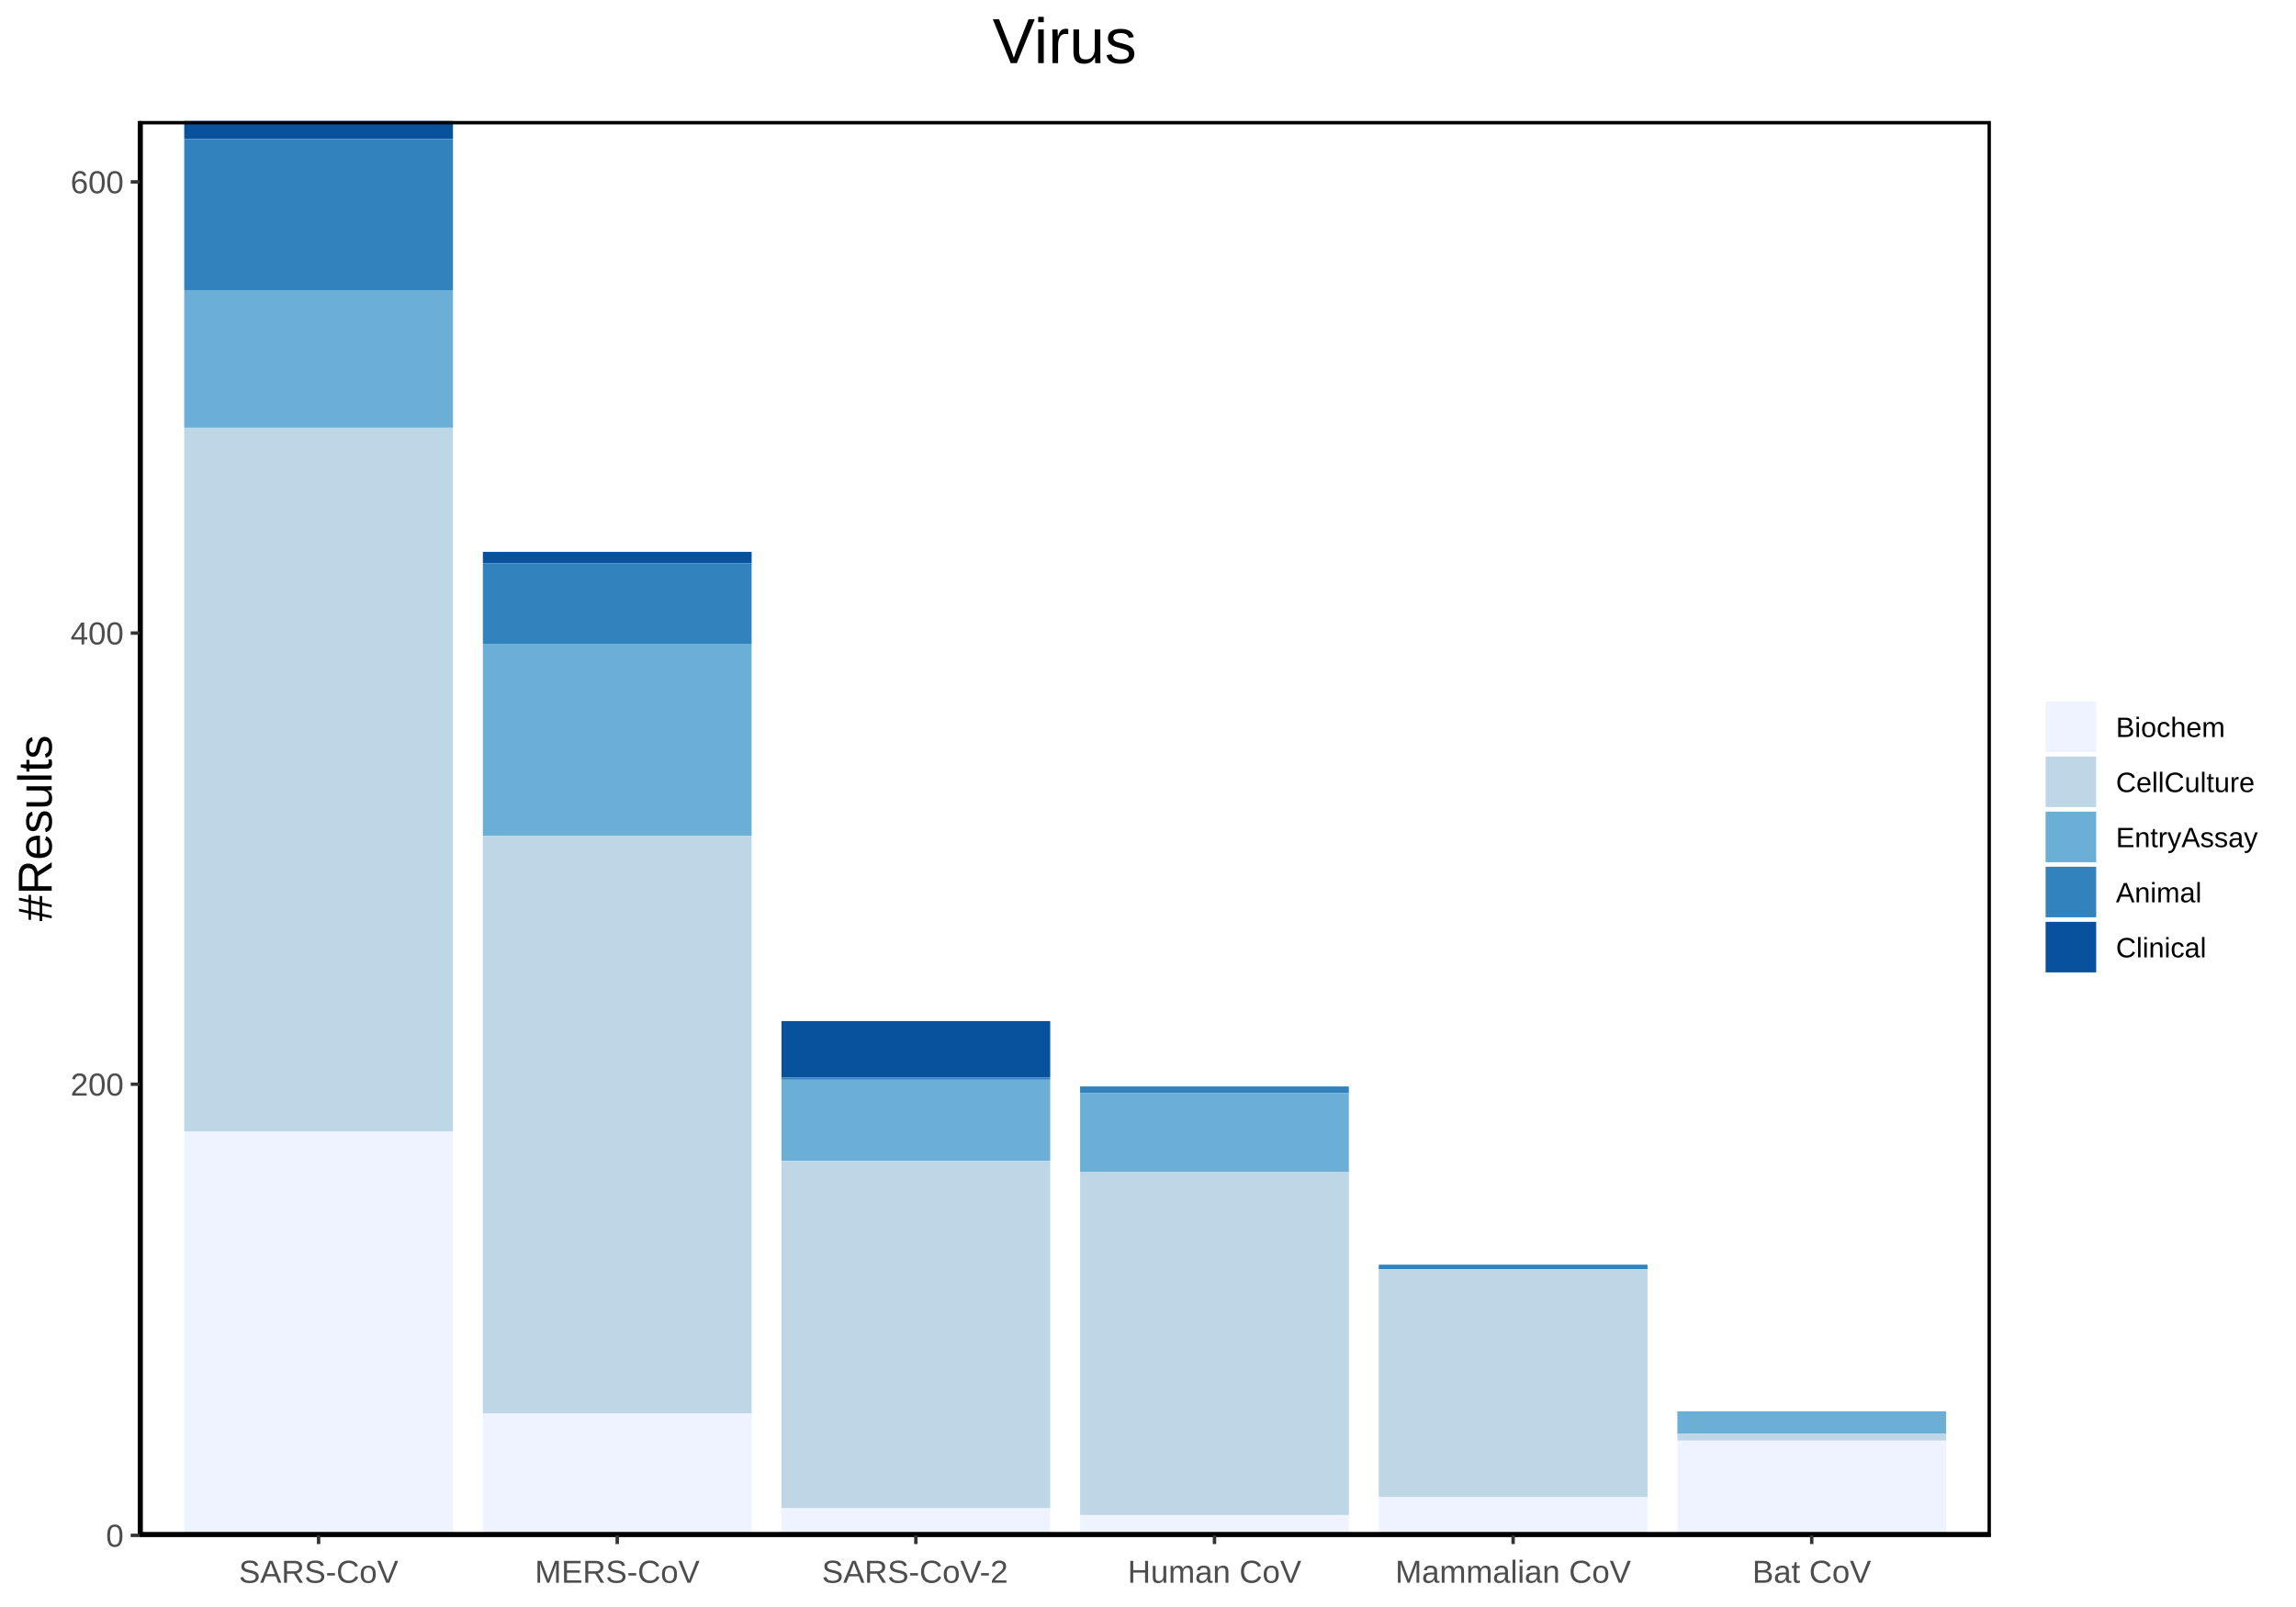
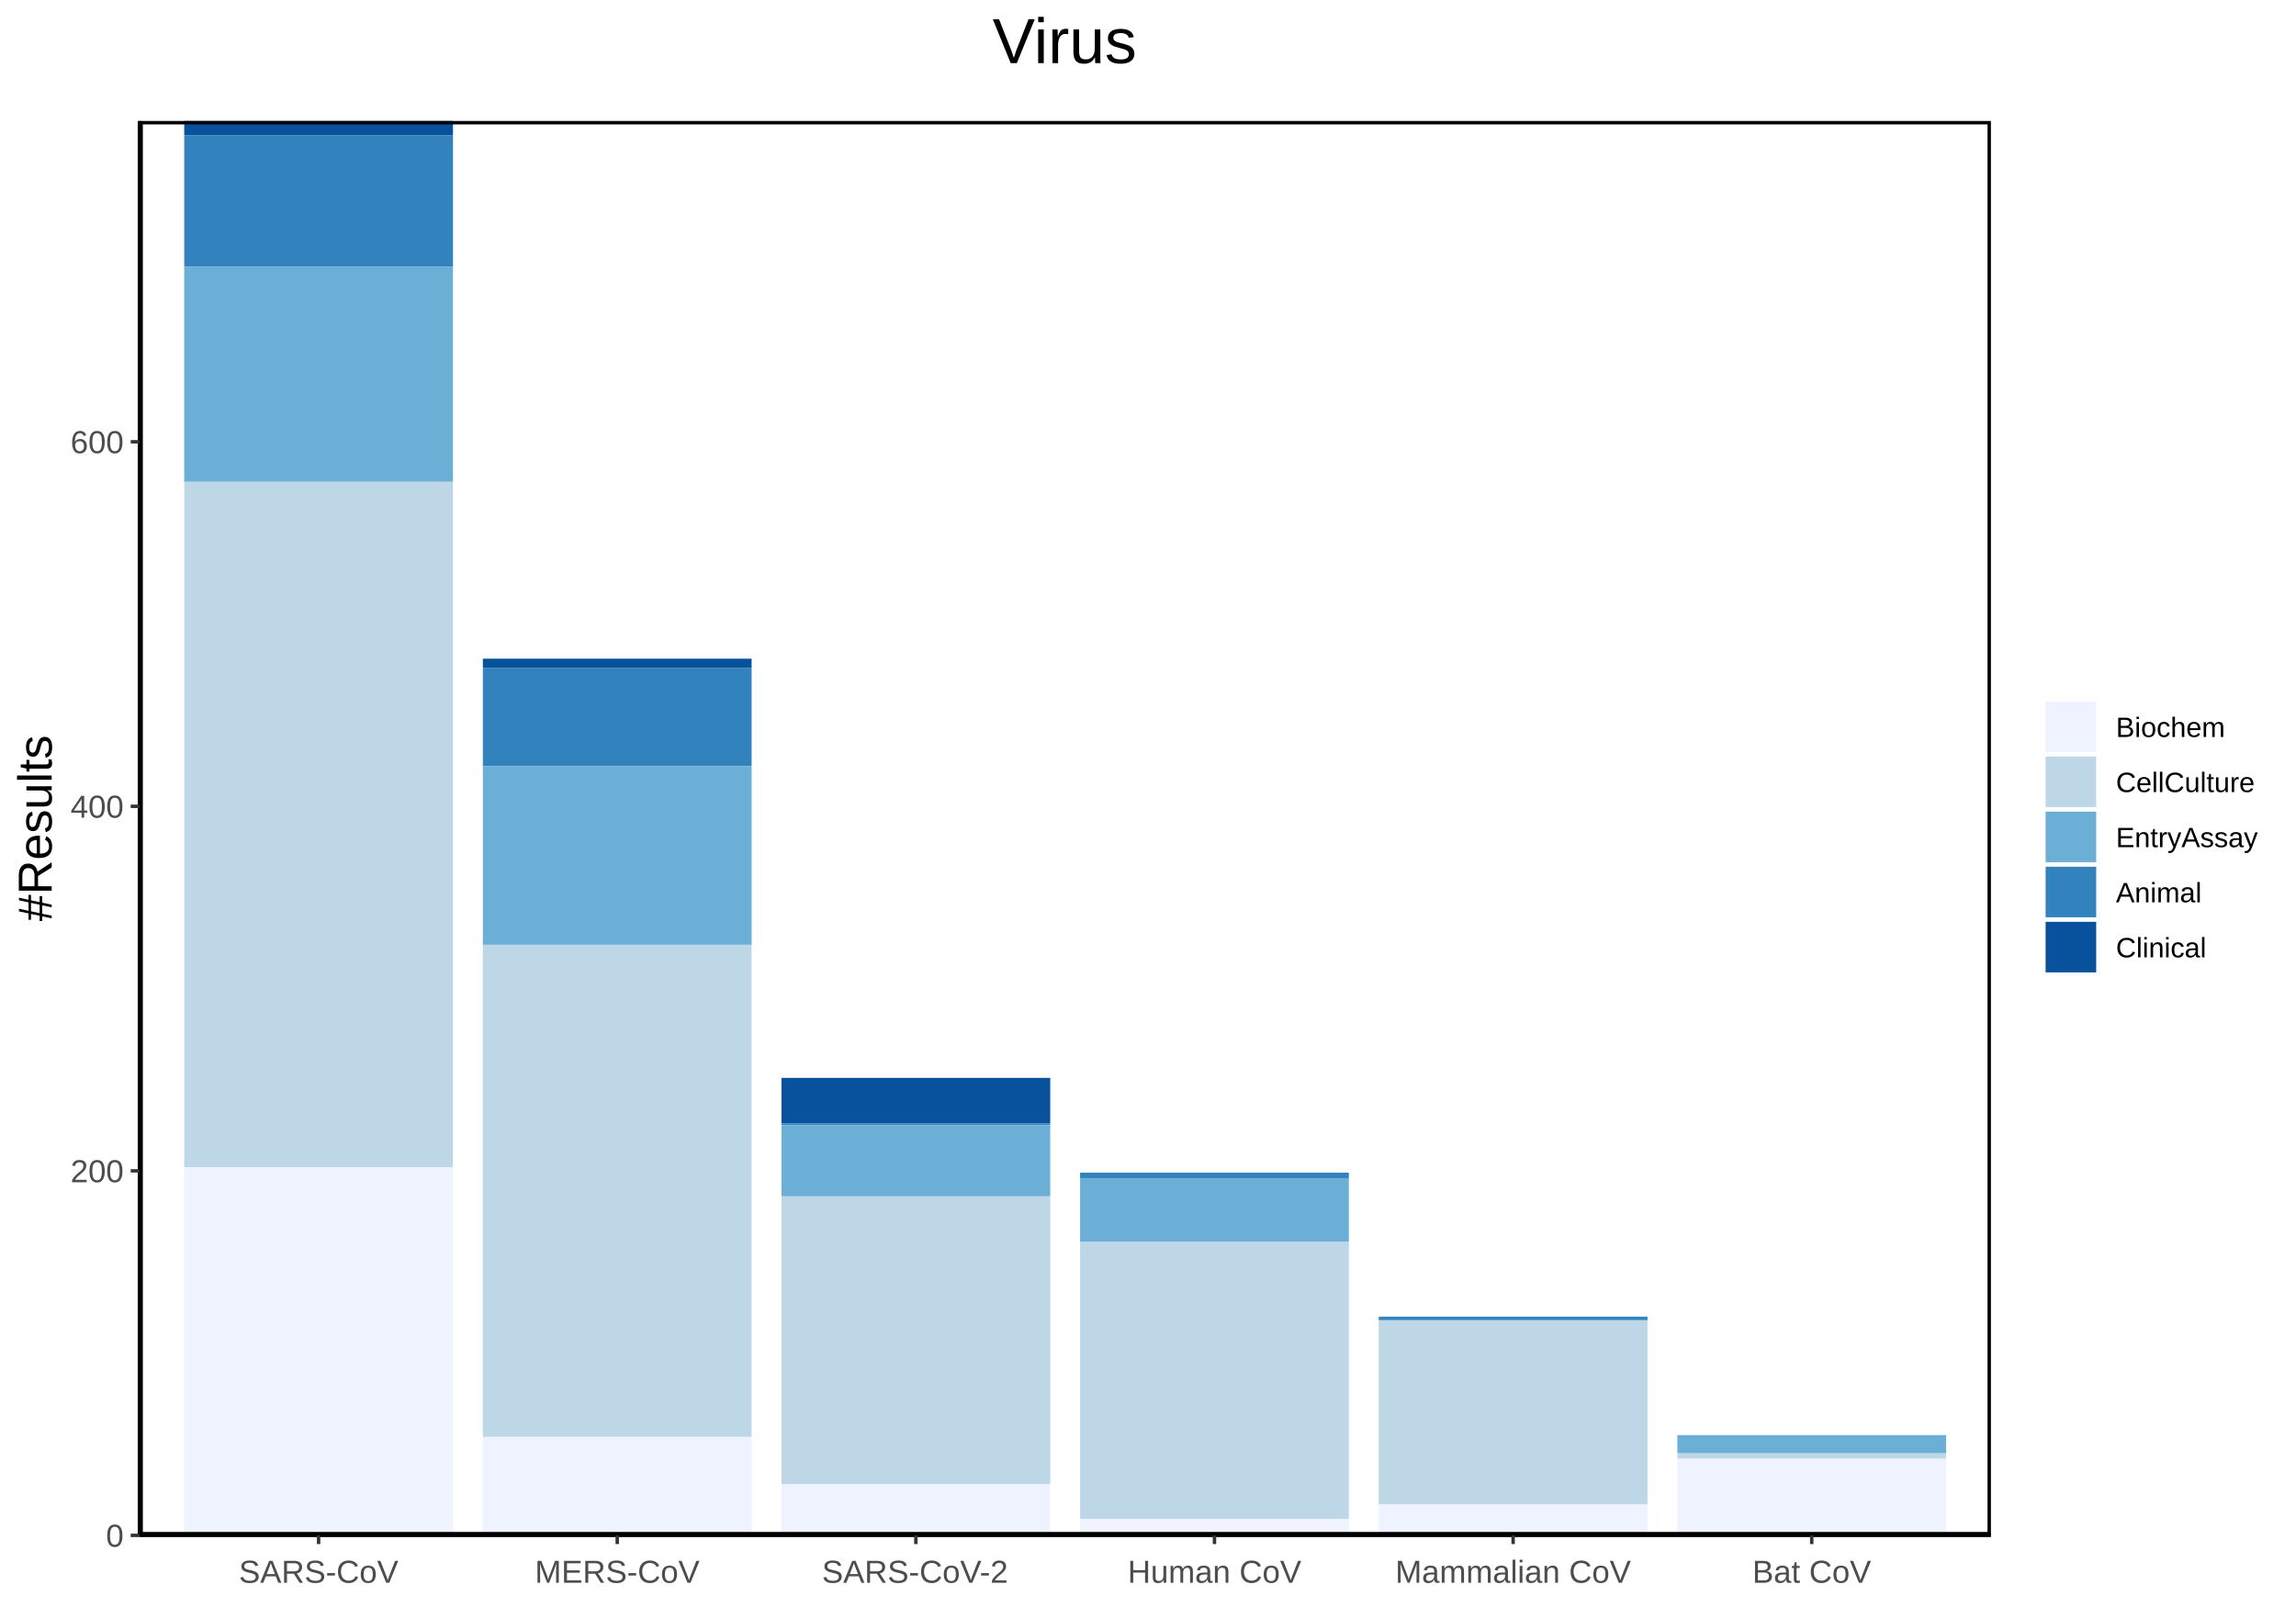
<svg xmlns="http://www.w3.org/2000/svg" viewBox="0 0 720.00 504.00">
  <defs>
    <style type="text/css">
    line, polyline, polygon, path, rect, circle {
      fill: none;
      stroke: #000000;
      stroke-linecap: round;
      stroke-linejoin: round;
      stroke-miterlimit: 10.00;
    }
  </style>
  </defs>
  <rect width="100%" height="100%" style="stroke: none; fill: #FFFFFF;" />
  <rect x="0.00" y="0.00" width="720.00" height="504.00" style="stroke-width: 1.07; stroke: #FFFFFF; fill: #FFFFFF;" />
  <defs>
    <clipPath id="cpNDMuNzN8NjI0LjMzfDQ4MS41M3wzNy45NA==">
      <rect x="43.73" y="37.94" width="580.60" height="443.59" />
    </clipPath>
  </defs>
  <rect x="43.73" y="37.94" width="580.60" height="443.59" style="stroke-width: 1.07; stroke: none; fill: #FFFFFF;" clip-path="url(#cpNDMuNzN8NjI0LjMzfDQ4MS41M3wzNy45NA==)" />
-   <rect x="57.77" y="37.94" width="84.28" height="5.66" style="stroke-width: 1.07; stroke: none; stroke-linecap: square; stroke-linejoin: miter; fill: #08519C;" clip-path="url(#cpNDMuNzN8NjI0LjMzfDQ4MS41M3wzNy45NA==)" />
-   <rect x="151.42" y="173.07" width="84.28" height="3.54" style="stroke-width: 1.07; stroke: none; stroke-linecap: square; stroke-linejoin: miter; fill: #08519C;" clip-path="url(#cpNDMuNzN8NjI0LjMzfDQ4MS41M3wzNy45NA==)" />
-   <rect x="245.06" y="320.23" width="84.28" height="17.69" style="stroke-width: 1.07; stroke: none; stroke-linecap: square; stroke-linejoin: miter; fill: #08519C;" clip-path="url(#cpNDMuNzN8NjI0LjMzfDQ4MS41M3wzNy45NA==)" />
-   <rect x="338.71" y="340.74" width="84.28" height="0.00" style="stroke-width: 1.07; stroke: none; stroke-linecap: square; stroke-linejoin: miter; fill: #08519C;" clip-path="url(#cpNDMuNzN8NjI0LjMzfDQ4MS41M3wzNy45NA==)" />
-   <rect x="432.36" y="396.64" width="84.28" height="0.00" style="stroke-width: 1.07; stroke: none; stroke-linecap: square; stroke-linejoin: miter; fill: #08519C;" clip-path="url(#cpNDMuNzN8NjI0LjMzfDQ4MS41M3wzNy45NA==)" />
-   <rect x="526.00" y="442.62" width="84.28" height="0.00" style="stroke-width: 1.07; stroke: none; stroke-linecap: square; stroke-linejoin: miter; fill: #08519C;" clip-path="url(#cpNDMuNzN8NjI0LjMzfDQ4MS41M3wzNy45NA==)" />
-   <rect x="57.77" y="43.60" width="84.28" height="47.40" style="stroke-width: 1.07; stroke: none; stroke-linecap: square; stroke-linejoin: miter; fill: #3182BD;" clip-path="url(#cpNDMuNzN8NjI0LjMzfDQ4MS41M3wzNy45NA==)" />
-   <rect x="151.42" y="176.61" width="84.28" height="25.47" style="stroke-width: 1.07; stroke: none; stroke-linecap: square; stroke-linejoin: miter; fill: #3182BD;" clip-path="url(#cpNDMuNzN8NjI0LjMzfDQ4MS41M3wzNy45NA==)" />
-   <rect x="245.06" y="337.92" width="84.28" height="0.71" style="stroke-width: 1.07; stroke: none; stroke-linecap: square; stroke-linejoin: miter; fill: #3182BD;" clip-path="url(#cpNDMuNzN8NjI0LjMzfDQ4MS41M3wzNy45NA==)" />
-   <rect x="338.71" y="340.74" width="84.28" height="2.12" style="stroke-width: 1.07; stroke: none; stroke-linecap: square; stroke-linejoin: miter; fill: #3182BD;" clip-path="url(#cpNDMuNzN8NjI0LjMzfDQ4MS41M3wzNy45NA==)" />
-   <rect x="432.36" y="396.64" width="84.28" height="1.41" style="stroke-width: 1.07; stroke: none; stroke-linecap: square; stroke-linejoin: miter; fill: #3182BD;" clip-path="url(#cpNDMuNzN8NjI0LjMzfDQ4MS41M3wzNy45NA==)" />
-   <rect x="526.00" y="442.62" width="84.28" height="0.00" style="stroke-width: 1.07; stroke: none; stroke-linecap: square; stroke-linejoin: miter; fill: #3182BD;" clip-path="url(#cpNDMuNzN8NjI0LjMzfDQ4MS41M3wzNy45NA==)" />
-   <rect x="57.77" y="91.00" width="84.28" height="43.16" style="stroke-width: 1.07; stroke: none; stroke-linecap: square; stroke-linejoin: miter; fill: #6BAED6;" clip-path="url(#cpNDMuNzN8NjI0LjMzfDQ4MS41M3wzNy45NA==)" />
-   <rect x="151.42" y="202.08" width="84.28" height="60.14" style="stroke-width: 1.07; stroke: none; stroke-linecap: square; stroke-linejoin: miter; fill: #6BAED6;" clip-path="url(#cpNDMuNzN8NjI0LjMzfDQ4MS41M3wzNy45NA==)" />
-   <rect x="245.06" y="338.62" width="84.28" height="25.47" style="stroke-width: 1.07; stroke: none; stroke-linecap: square; stroke-linejoin: miter; fill: #6BAED6;" clip-path="url(#cpNDMuNzN8NjI0LjMzfDQ4MS41M3wzNy45NA==)" />
-   <rect x="338.71" y="342.87" width="84.28" height="24.76" style="stroke-width: 1.07; stroke: none; stroke-linecap: square; stroke-linejoin: miter; fill: #6BAED6;" clip-path="url(#cpNDMuNzN8NjI0LjMzfDQ4MS41M3wzNy45NA==)" />
-   <rect x="432.36" y="398.05" width="84.28" height="0.00" style="stroke-width: 1.07; stroke: none; stroke-linecap: square; stroke-linejoin: miter; fill: #6BAED6;" clip-path="url(#cpNDMuNzN8NjI0LjMzfDQ4MS41M3wzNy45NA==)" />
-   <rect x="526.00" y="442.62" width="84.28" height="7.07" style="stroke-width: 1.07; stroke: none; stroke-linecap: square; stroke-linejoin: miter; fill: #6BAED6;" clip-path="url(#cpNDMuNzN8NjI0LjMzfDQ4MS41M3wzNy45NA==)" />
-   <rect x="57.77" y="134.16" width="84.28" height="220.73" style="stroke-width: 1.07; stroke: none; stroke-linecap: square; stroke-linejoin: miter; fill: #BDD7E7;" clip-path="url(#cpNDMuNzN8NjI0LjMzfDQ4MS41M3wzNy45NA==)" />
-   <rect x="151.42" y="262.21" width="84.28" height="181.12" style="stroke-width: 1.07; stroke: none; stroke-linecap: square; stroke-linejoin: miter; fill: #BDD7E7;" clip-path="url(#cpNDMuNzN8NjI0LjMzfDQ4MS41M3wzNy45NA==)" />
-   <rect x="245.06" y="364.09" width="84.28" height="108.95" style="stroke-width: 1.07; stroke: none; stroke-linecap: square; stroke-linejoin: miter; fill: #BDD7E7;" clip-path="url(#cpNDMuNzN8NjI0LjMzfDQ4MS41M3wzNy45NA==)" />
-   <rect x="338.71" y="367.63" width="84.28" height="107.54" style="stroke-width: 1.07; stroke: none; stroke-linecap: square; stroke-linejoin: miter; fill: #BDD7E7;" clip-path="url(#cpNDMuNzN8NjI0LjMzfDQ4MS41M3wzNy45NA==)" />
-   <rect x="432.36" y="398.05" width="84.28" height="71.46" style="stroke-width: 1.07; stroke: none; stroke-linecap: square; stroke-linejoin: miter; fill: #BDD7E7;" clip-path="url(#cpNDMuNzN8NjI0LjMzfDQ4MS41M3wzNy45NA==)" />
-   <rect x="526.00" y="449.70" width="84.28" height="2.12" style="stroke-width: 1.07; stroke: none; stroke-linecap: square; stroke-linejoin: miter; fill: #BDD7E7;" clip-path="url(#cpNDMuNzN8NjI0LjMzfDQ4MS41M3wzNy45NA==)" />
-   <rect x="57.77" y="354.89" width="84.28" height="126.64" style="stroke-width: 1.07; stroke: none; stroke-linecap: square; stroke-linejoin: miter; fill: #EFF3FF;" clip-path="url(#cpNDMuNzN8NjI0LjMzfDQ4MS41M3wzNy45NA==)" />
-   <rect x="151.42" y="443.33" width="84.28" height="38.20" style="stroke-width: 1.07; stroke: none; stroke-linecap: square; stroke-linejoin: miter; fill: #EFF3FF;" clip-path="url(#cpNDMuNzN8NjI0LjMzfDQ4MS41M3wzNy45NA==)" />
-   <rect x="245.06" y="473.04" width="84.28" height="8.49" style="stroke-width: 1.07; stroke: none; stroke-linecap: square; stroke-linejoin: miter; fill: #EFF3FF;" clip-path="url(#cpNDMuNzN8NjI0LjMzfDQ4MS41M3wzNy45NA==)" />
-   <rect x="338.71" y="475.17" width="84.28" height="6.37" style="stroke-width: 1.07; stroke: none; stroke-linecap: square; stroke-linejoin: miter; fill: #EFF3FF;" clip-path="url(#cpNDMuNzN8NjI0LjMzfDQ4MS41M3wzNy45NA==)" />
-   <rect x="432.36" y="469.51" width="84.28" height="12.03" style="stroke-width: 1.07; stroke: none; stroke-linecap: square; stroke-linejoin: miter; fill: #EFF3FF;" clip-path="url(#cpNDMuNzN8NjI0LjMzfDQ4MS41M3wzNy45NA==)" />
-   <rect x="526.00" y="451.82" width="84.28" height="29.71" style="stroke-width: 1.07; stroke: none; stroke-linecap: square; stroke-linejoin: miter; fill: #EFF3FF;" clip-path="url(#cpNDMuNzN8NjI0LjMzfDQ4MS41M3wzNy45NA==)" />
+   <rect x="57.77" y="37.94" width="84.28" height="4.57" style="stroke-width: 1.07; stroke: none; stroke-linecap: square; stroke-linejoin: miter; fill: #08519C;" clip-path="url(#cpNDMuNzN8NjI0LjMzfDQ4MS41M3wzNy45NA==)" />
+   <rect x="151.42" y="206.58" width="84.28" height="2.86" style="stroke-width: 1.07; stroke: none; stroke-linecap: square; stroke-linejoin: miter; fill: #08519C;" clip-path="url(#cpNDMuNzN8NjI0LjMzfDQ4MS41M3wzNy45NA==)" />
+   <rect x="245.06" y="338.05" width="84.28" height="14.29" style="stroke-width: 1.07; stroke: none; stroke-linecap: square; stroke-linejoin: miter; fill: #08519C;" clip-path="url(#cpNDMuNzN8NjI0LjMzfDQ4MS41M3wzNy45NA==)" />
+   <rect x="338.71" y="367.78" width="84.28" height="0.00" style="stroke-width: 1.07; stroke: none; stroke-linecap: square; stroke-linejoin: miter; fill: #08519C;" clip-path="url(#cpNDMuNzN8NjI0LjMzfDQ4MS41M3wzNy45NA==)" />
+   <rect x="432.36" y="412.94" width="84.28" height="0.00" style="stroke-width: 1.07; stroke: none; stroke-linecap: square; stroke-linejoin: miter; fill: #08519C;" clip-path="url(#cpNDMuNzN8NjI0LjMzfDQ4MS41M3wzNy45NA==)" />
+   <rect x="526.00" y="450.09" width="84.28" height="0.00" style="stroke-width: 1.07; stroke: none; stroke-linecap: square; stroke-linejoin: miter; fill: #08519C;" clip-path="url(#cpNDMuNzN8NjI0LjMzfDQ4MS41M3wzNy45NA==)" />
+   <rect x="57.77" y="42.52" width="84.28" height="41.16" style="stroke-width: 1.07; stroke: none; stroke-linecap: square; stroke-linejoin: miter; fill: #3182BD;" clip-path="url(#cpNDMuNzN8NjI0LjMzfDQ4MS41M3wzNy45NA==)" />
+   <rect x="151.42" y="209.43" width="84.28" height="30.87" style="stroke-width: 1.07; stroke: none; stroke-linecap: square; stroke-linejoin: miter; fill: #3182BD;" clip-path="url(#cpNDMuNzN8NjI0LjMzfDQ4MS41M3wzNy45NA==)" />
+   <rect x="245.06" y="352.34" width="84.28" height="0.57" style="stroke-width: 1.07; stroke: none; stroke-linecap: square; stroke-linejoin: miter; fill: #3182BD;" clip-path="url(#cpNDMuNzN8NjI0LjMzfDQ4MS41M3wzNy45NA==)" />
+   <rect x="338.71" y="367.78" width="84.28" height="1.71" style="stroke-width: 1.07; stroke: none; stroke-linecap: square; stroke-linejoin: miter; fill: #3182BD;" clip-path="url(#cpNDMuNzN8NjI0LjMzfDQ4MS41M3wzNy45NA==)" />
+   <rect x="432.36" y="412.94" width="84.28" height="1.14" style="stroke-width: 1.07; stroke: none; stroke-linecap: square; stroke-linejoin: miter; fill: #3182BD;" clip-path="url(#cpNDMuNzN8NjI0LjMzfDQ4MS41M3wzNy45NA==)" />
+   <rect x="526.00" y="450.09" width="84.28" height="0.00" style="stroke-width: 1.07; stroke: none; stroke-linecap: square; stroke-linejoin: miter; fill: #3182BD;" clip-path="url(#cpNDMuNzN8NjI0LjMzfDQ4MS41M3wzNy45NA==)" />
+   <rect x="57.77" y="83.67" width="84.28" height="67.45" style="stroke-width: 1.07; stroke: none; stroke-linecap: square; stroke-linejoin: miter; fill: #6BAED6;" clip-path="url(#cpNDMuNzN8NjI0LjMzfDQ4MS41M3wzNy45NA==)" />
+   <rect x="151.42" y="240.30" width="84.28" height="56.02" style="stroke-width: 1.07; stroke: none; stroke-linecap: square; stroke-linejoin: miter; fill: #6BAED6;" clip-path="url(#cpNDMuNzN8NjI0LjMzfDQ4MS41M3wzNy45NA==)" />
+   <rect x="245.06" y="352.92" width="84.28" height="22.29" style="stroke-width: 1.07; stroke: none; stroke-linecap: square; stroke-linejoin: miter; fill: #6BAED6;" clip-path="url(#cpNDMuNzN8NjI0LjMzfDQ4MS41M3wzNy45NA==)" />
+   <rect x="338.71" y="369.49" width="84.28" height="20.01" style="stroke-width: 1.07; stroke: none; stroke-linecap: square; stroke-linejoin: miter; fill: #6BAED6;" clip-path="url(#cpNDMuNzN8NjI0LjMzfDQ4MS41M3wzNy45NA==)" />
+   <rect x="432.36" y="414.08" width="84.28" height="0.00" style="stroke-width: 1.07; stroke: none; stroke-linecap: square; stroke-linejoin: miter; fill: #6BAED6;" clip-path="url(#cpNDMuNzN8NjI0LjMzfDQ4MS41M3wzNy45NA==)" />
+   <rect x="526.00" y="450.09" width="84.28" height="5.72" style="stroke-width: 1.07; stroke: none; stroke-linecap: square; stroke-linejoin: miter; fill: #6BAED6;" clip-path="url(#cpNDMuNzN8NjI0LjMzfDQ4MS41M3wzNy45NA==)" />
+   <rect x="57.77" y="151.13" width="84.28" height="214.94" style="stroke-width: 1.07; stroke: none; stroke-linecap: square; stroke-linejoin: miter; fill: #BDD7E7;" clip-path="url(#cpNDMuNzN8NjI0LjMzfDQ4MS41M3wzNy45NA==)" />
+   <rect x="151.42" y="296.32" width="84.28" height="154.34" style="stroke-width: 1.07; stroke: none; stroke-linecap: square; stroke-linejoin: miter; fill: #BDD7E7;" clip-path="url(#cpNDMuNzN8NjI0LjMzfDQ4MS41M3wzNy45NA==)" />
+   <rect x="245.06" y="375.21" width="84.28" height="90.32" style="stroke-width: 1.07; stroke: none; stroke-linecap: square; stroke-linejoin: miter; fill: #BDD7E7;" clip-path="url(#cpNDMuNzN8NjI0LjMzfDQ4MS41M3wzNy45NA==)" />
+   <rect x="338.71" y="389.50" width="84.28" height="86.89" style="stroke-width: 1.07; stroke: none; stroke-linecap: square; stroke-linejoin: miter; fill: #BDD7E7;" clip-path="url(#cpNDMuNzN8NjI0LjMzfDQ4MS41M3wzNy45NA==)" />
+   <rect x="432.36" y="414.08" width="84.28" height="57.74" style="stroke-width: 1.07; stroke: none; stroke-linecap: square; stroke-linejoin: miter; fill: #BDD7E7;" clip-path="url(#cpNDMuNzN8NjI0LjMzfDQ4MS41M3wzNy45NA==)" />
+   <rect x="526.00" y="455.81" width="84.28" height="1.71" style="stroke-width: 1.07; stroke: none; stroke-linecap: square; stroke-linejoin: miter; fill: #BDD7E7;" clip-path="url(#cpNDMuNzN8NjI0LjMzfDQ4MS41M3wzNy45NA==)" />
+   <rect x="57.77" y="366.06" width="84.28" height="115.47" style="stroke-width: 1.07; stroke: none; stroke-linecap: square; stroke-linejoin: miter; fill: #EFF3FF;" clip-path="url(#cpNDMuNzN8NjI0LjMzfDQ4MS41M3wzNy45NA==)" />
+   <rect x="151.42" y="450.67" width="84.28" height="30.87" style="stroke-width: 1.07; stroke: none; stroke-linecap: square; stroke-linejoin: miter; fill: #EFF3FF;" clip-path="url(#cpNDMuNzN8NjI0LjMzfDQ4MS41M3wzNy45NA==)" />
+   <rect x="245.06" y="465.53" width="84.28" height="16.01" style="stroke-width: 1.07; stroke: none; stroke-linecap: square; stroke-linejoin: miter; fill: #EFF3FF;" clip-path="url(#cpNDMuNzN8NjI0LjMzfDQ4MS41M3wzNy45NA==)" />
+   <rect x="338.71" y="476.39" width="84.28" height="5.14" style="stroke-width: 1.07; stroke: none; stroke-linecap: square; stroke-linejoin: miter; fill: #EFF3FF;" clip-path="url(#cpNDMuNzN8NjI0LjMzfDQ4MS41M3wzNy45NA==)" />
+   <rect x="432.36" y="471.82" width="84.28" height="9.72" style="stroke-width: 1.07; stroke: none; stroke-linecap: square; stroke-linejoin: miter; fill: #EFF3FF;" clip-path="url(#cpNDMuNzN8NjI0LjMzfDQ4MS41M3wzNy45NA==)" />
+   <rect x="526.00" y="457.53" width="84.28" height="24.01" style="stroke-width: 1.07; stroke: none; stroke-linecap: square; stroke-linejoin: miter; fill: #EFF3FF;" clip-path="url(#cpNDMuNzN8NjI0LjMzfDQ4MS41M3wzNy45NA==)" />
  <rect x="43.73" y="37.94" width="580.60" height="443.59" style="stroke-width: 2.13;" clip-path="url(#cpNDMuNzN8NjI0LjMzfDQ4MS41M3wzNy45NA==)" />
  <defs>
    <clipPath id="cpMC4wMHw3MjAuMDB8NTA0LjAwfDAuMDA=">
      <rect x="0.00" y="0.00" width="720.00" height="504.00" />
    </clipPath>
  </defs>
  <polyline points="43.73,481.53 43.73,37.94 " style="stroke-width: 1.07; stroke-linecap: butt;" clip-path="url(#cpMC4wMHw3MjAuMDB8NTA0LjAwfDAuMDA=)" />
  <g clip-path="url(#cpMC4wMHw3MjAuMDB8NTA0LjAwfDAuMDA=)">
    <text x="33.23" y="485.11" style="font-size: 10.00px; fill: #4D4D4D; font-family: Arial;" textLength="5.56px" lengthAdjust="spacingAndGlyphs">0</text>
  </g>
  <g clip-path="url(#cpMC4wMHw3MjAuMDB8NTA0LjAwfDAuMDA=)">
-     <text x="22.11" y="343.62" style="font-size: 10.00px; fill: #4D4D4D; font-family: Arial;" textLength="16.68px" lengthAdjust="spacingAndGlyphs">200</text>
+     <text x="22.11" y="370.78" style="font-size: 10.00px; fill: #4D4D4D; font-family: Arial;" textLength="16.68px" lengthAdjust="spacingAndGlyphs">200</text>
  </g>
  <g clip-path="url(#cpMC4wMHw3MjAuMDB8NTA0LjAwfDAuMDA=)">
-     <text x="22.11" y="202.12" style="font-size: 10.00px; fill: #4D4D4D; font-family: Arial;" textLength="16.68px" lengthAdjust="spacingAndGlyphs">400</text>
+     <text x="22.11" y="256.46" style="font-size: 10.00px; fill: #4D4D4D; font-family: Arial;" textLength="16.68px" lengthAdjust="spacingAndGlyphs">400</text>
  </g>
  <g clip-path="url(#cpMC4wMHw3MjAuMDB8NTA0LjAwfDAuMDA=)">
-     <text x="22.11" y="60.62" style="font-size: 10.00px; fill: #4D4D4D; font-family: Arial;" textLength="16.68px" lengthAdjust="spacingAndGlyphs">600</text>
+     <text x="22.11" y="142.13" style="font-size: 10.00px; fill: #4D4D4D; font-family: Arial;" textLength="16.68px" lengthAdjust="spacingAndGlyphs">600</text>
  </g>
  <polyline points="40.99,481.53 43.73,481.53 " style="stroke-width: 1.07; stroke: #333333; stroke-linecap: butt;" clip-path="url(#cpMC4wMHw3MjAuMDB8NTA0LjAwfDAuMDA=)" />
-   <polyline points="40.99,340.04 43.73,340.04 " style="stroke-width: 1.07; stroke: #333333; stroke-linecap: butt;" clip-path="url(#cpMC4wMHw3MjAuMDB8NTA0LjAwfDAuMDA=)" />
-   <polyline points="40.99,198.54 43.73,198.54 " style="stroke-width: 1.07; stroke: #333333; stroke-linecap: butt;" clip-path="url(#cpMC4wMHw3MjAuMDB8NTA0LjAwfDAuMDA=)" />
-   <polyline points="40.99,57.04 43.73,57.04 " style="stroke-width: 1.07; stroke: #333333; stroke-linecap: butt;" clip-path="url(#cpMC4wMHw3MjAuMDB8NTA0LjAwfDAuMDA=)" />
+   <polyline points="40.99,367.21 43.73,367.21 " style="stroke-width: 1.07; stroke: #333333; stroke-linecap: butt;" clip-path="url(#cpMC4wMHw3MjAuMDB8NTA0LjAwfDAuMDA=)" />
+   <polyline points="40.99,252.88 43.73,252.88 " style="stroke-width: 1.07; stroke: #333333; stroke-linecap: butt;" clip-path="url(#cpMC4wMHw3MjAuMDB8NTA0LjAwfDAuMDA=)" />
+   <polyline points="40.99,138.55 43.73,138.55 " style="stroke-width: 1.07; stroke: #333333; stroke-linecap: butt;" clip-path="url(#cpMC4wMHw3MjAuMDB8NTA0LjAwfDAuMDA=)" />
  <polyline points="43.73,481.53 624.33,481.53 " style="stroke-width: 1.07; stroke-linecap: butt;" clip-path="url(#cpMC4wMHw3MjAuMDB8NTA0LjAwfDAuMDA=)" />
  <polyline points="99.91,484.27 99.91,481.53 " style="stroke-width: 1.07; stroke: #333333; stroke-linecap: butt;" clip-path="url(#cpMC4wMHw3MjAuMDB8NTA0LjAwfDAuMDA=)" />
  <polyline points="193.56,484.27 193.56,481.53 " style="stroke-width: 1.07; stroke: #333333; stroke-linecap: butt;" clip-path="url(#cpMC4wMHw3MjAuMDB8NTA0LjAwfDAuMDA=)" />
  <polyline points="287.20,484.27 287.20,481.53 " style="stroke-width: 1.07; stroke: #333333; stroke-linecap: butt;" clip-path="url(#cpMC4wMHw3MjAuMDB8NTA0LjAwfDAuMDA=)" />
  <polyline points="380.85,484.27 380.85,481.53 " style="stroke-width: 1.07; stroke: #333333; stroke-linecap: butt;" clip-path="url(#cpMC4wMHw3MjAuMDB8NTA0LjAwfDAuMDA=)" />
  <polyline points="474.50,484.27 474.50,481.53 " style="stroke-width: 1.07; stroke: #333333; stroke-linecap: butt;" clip-path="url(#cpMC4wMHw3MjAuMDB8NTA0LjAwfDAuMDA=)" />
  <polyline points="568.14,484.27 568.14,481.53 " style="stroke-width: 1.07; stroke: #333333; stroke-linecap: butt;" clip-path="url(#cpMC4wMHw3MjAuMDB8NTA0LjAwfDAuMDA=)" />
  <g clip-path="url(#cpMC4wMHw3MjAuMDB8NTA0LjAwfDAuMDA=)">
    <text x="74.91" y="496.41" style="font-size: 10.00px; fill: #4D4D4D; font-family: Arial;" textLength="50.01px" lengthAdjust="spacingAndGlyphs">SARS-CoV</text>
  </g>
  <g clip-path="url(#cpMC4wMHw3MjAuMDB8NTA0LjAwfDAuMDA=)">
    <text x="167.72" y="496.41" style="font-size: 10.00px; fill: #4D4D4D; font-family: Arial;" textLength="51.67px" lengthAdjust="spacingAndGlyphs">MERS-CoV</text>
  </g>
  <g clip-path="url(#cpMC4wMHw3MjAuMDB8NTA0LjAwfDAuMDA=)">
    <text x="257.75" y="496.41" style="font-size: 10.00px; fill: #4D4D4D; font-family: Arial;" textLength="58.91px" lengthAdjust="spacingAndGlyphs">SARS-CoV-2</text>
  </g>
  <g clip-path="url(#cpMC4wMHw3MjAuMDB8NTA0LjAwfDAuMDA=)">
    <text x="353.62" y="496.41" style="font-size: 10.00px; fill: #4D4D4D; font-family: Arial;" textLength="54.47px" lengthAdjust="spacingAndGlyphs">Human CoV</text>
  </g>
  <g clip-path="url(#cpMC4wMHw3MjAuMDB8NTA0LjAwfDAuMDA=)">
    <text x="437.54" y="496.41" style="font-size: 10.00px; fill: #4D4D4D; font-family: Arial;" textLength="73.91px" lengthAdjust="spacingAndGlyphs">Mammalian CoV</text>
  </g>
  <g clip-path="url(#cpMC4wMHw3MjAuMDB8NTA0LjAwfDAuMDA=)">
    <text x="549.52" y="496.41" style="font-size: 10.00px; fill: #4D4D4D; font-family: Arial;" textLength="37.24px" lengthAdjust="spacingAndGlyphs">Bat CoV</text>
  </g>
  <g clip-path="url(#cpMC4wMHw3MjAuMDB8NTA0LjAwfDAuMDA=)">
    <text transform="translate(16.21,288.92) rotate(-90)" style="font-size: 15.00px; font-family: Arial;" textLength="58.36px" lengthAdjust="spacingAndGlyphs">#Results</text>
  </g>
  <rect x="635.29" y="208.32" width="79.23" height="102.84" style="stroke-width: 1.07; stroke: none; fill: #FFFFFF;" clip-path="url(#cpMC4wMHw3MjAuMDB8NTA0LjAwfDAuMDA=)" />
  <rect x="641.48" y="219.99" width="15.86" height="15.86" style="stroke-width: 1.07; stroke: none; stroke-linecap: square; stroke-linejoin: miter; fill: #EFF3FF;" clip-path="url(#cpMC4wMHw3MjAuMDB8NTA0LjAwfDAuMDA=)" />
  <rect x="641.48" y="237.27" width="15.86" height="15.86" style="stroke-width: 1.07; stroke: none; stroke-linecap: square; stroke-linejoin: miter; fill: #BDD7E7;" clip-path="url(#cpMC4wMHw3MjAuMDB8NTA0LjAwfDAuMDA=)" />
  <rect x="641.48" y="254.55" width="15.86" height="15.86" style="stroke-width: 1.07; stroke: none; stroke-linecap: square; stroke-linejoin: miter; fill: #6BAED6;" clip-path="url(#cpMC4wMHw3MjAuMDB8NTA0LjAwfDAuMDA=)" />
  <rect x="641.48" y="271.83" width="15.86" height="15.86" style="stroke-width: 1.07; stroke: none; stroke-linecap: square; stroke-linejoin: miter; fill: #3182BD;" clip-path="url(#cpMC4wMHw3MjAuMDB8NTA0LjAwfDAuMDA=)" />
  <rect x="641.48" y="289.11" width="15.86" height="15.86" style="stroke-width: 1.07; stroke: none; stroke-linecap: square; stroke-linejoin: miter; fill: #08519C;" clip-path="url(#cpMC4wMHw3MjAuMDB8NTA0LjAwfDAuMDA=)" />
  <g clip-path="url(#cpMC4wMHw3MjAuMDB8NTA0LjAwfDAuMDA=)">
    <text x="663.53" y="231.14" style="font-size: 8.80px; font-family: Arial;" textLength="35.02px" lengthAdjust="spacingAndGlyphs">Biochem</text>
  </g>
  <g clip-path="url(#cpMC4wMHw3MjAuMDB8NTA0LjAwfDAuMDA=)">
    <text x="663.53" y="248.42" style="font-size: 8.80px; font-family: Arial;" textLength="44.52px" lengthAdjust="spacingAndGlyphs">CellCulture</text>
  </g>
  <g clip-path="url(#cpMC4wMHw3MjAuMDB8NTA0LjAwfDAuMDA=)">
    <text x="663.53" y="265.70" style="font-size: 8.80px; font-family: Arial;" textLength="45.51px" lengthAdjust="spacingAndGlyphs">EntryAssay</text>
  </g>
  <g clip-path="url(#cpMC4wMHw3MjAuMDB8NTA0LjAwfDAuMDA=)">
    <text x="663.53" y="282.98" style="font-size: 8.80px; font-family: Arial;" textLength="27.51px" lengthAdjust="spacingAndGlyphs">Animal</text>
  </g>
  <g clip-path="url(#cpMC4wMHw3MjAuMDB8NTA0LjAwfDAuMDA=)">
    <text x="663.53" y="300.26" style="font-size: 8.80px; font-family: Arial;" textLength="29.01px" lengthAdjust="spacingAndGlyphs">Clinical</text>
  </g>
  <g clip-path="url(#cpMC4wMHw3MjAuMDB8NTA0LjAwfDAuMDA=)">
    <text x="311.24" y="19.79" style="font-size: 20.00px; font-family: Arial;" textLength="45.57px" lengthAdjust="spacingAndGlyphs">Virus</text>
  </g>
</svg>
